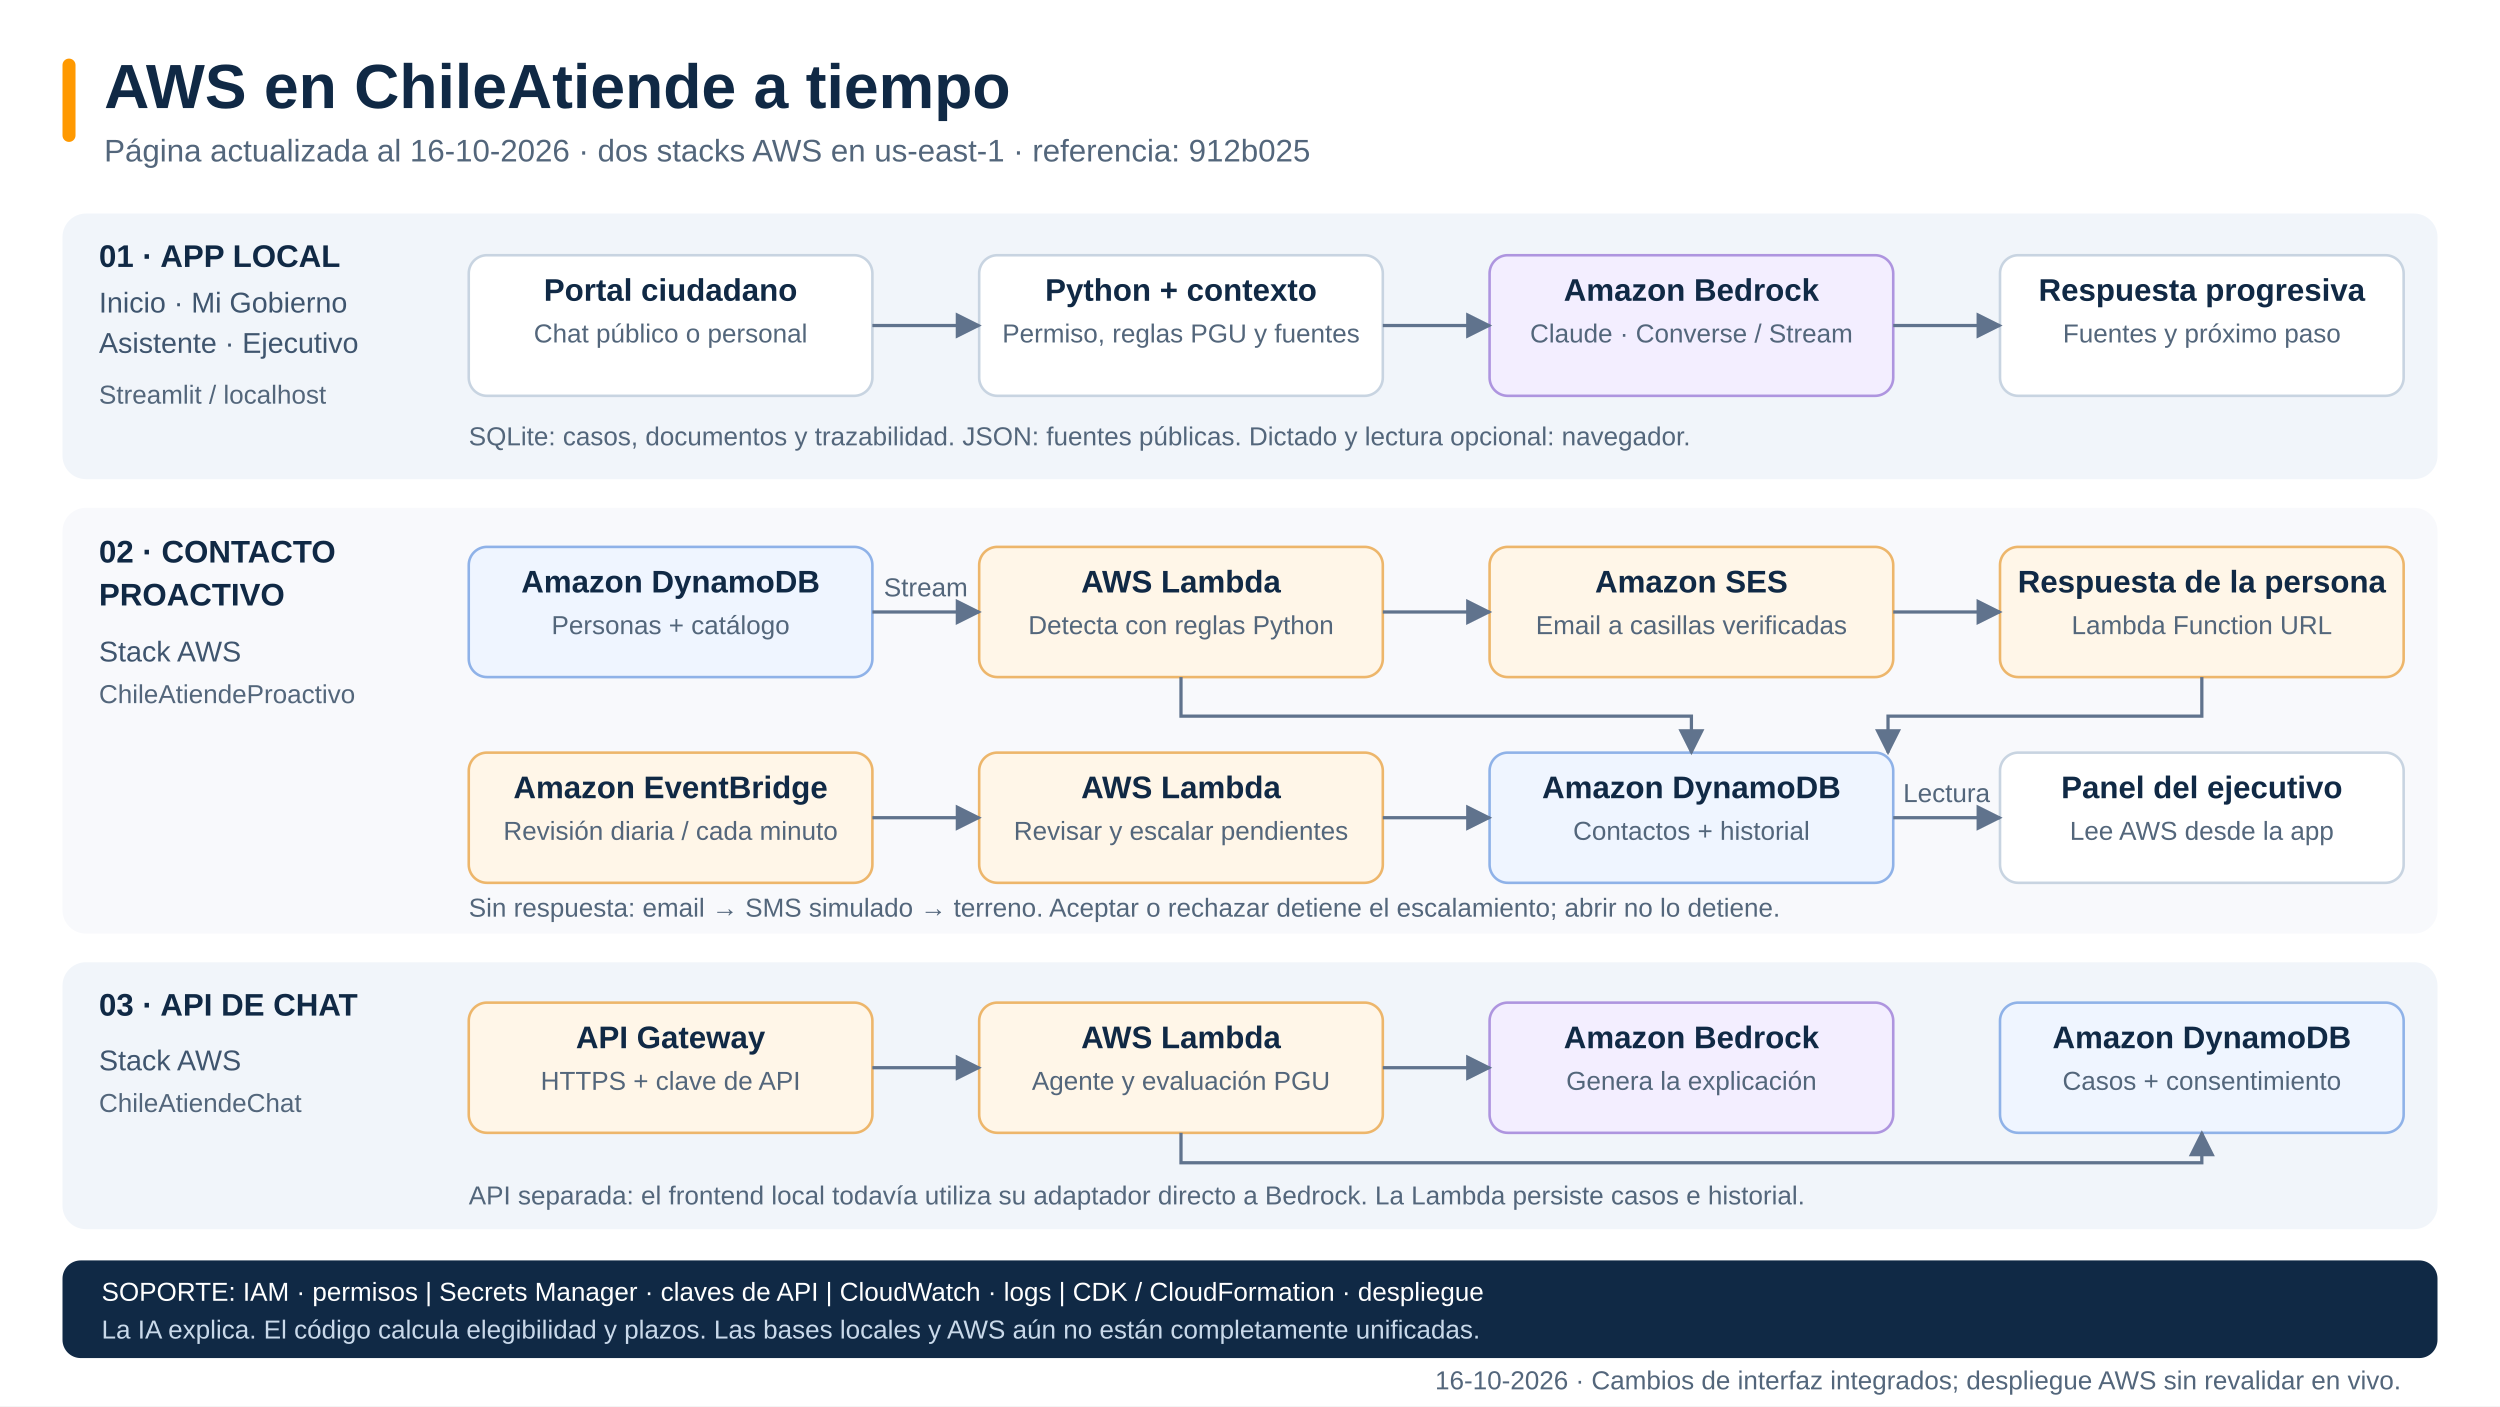
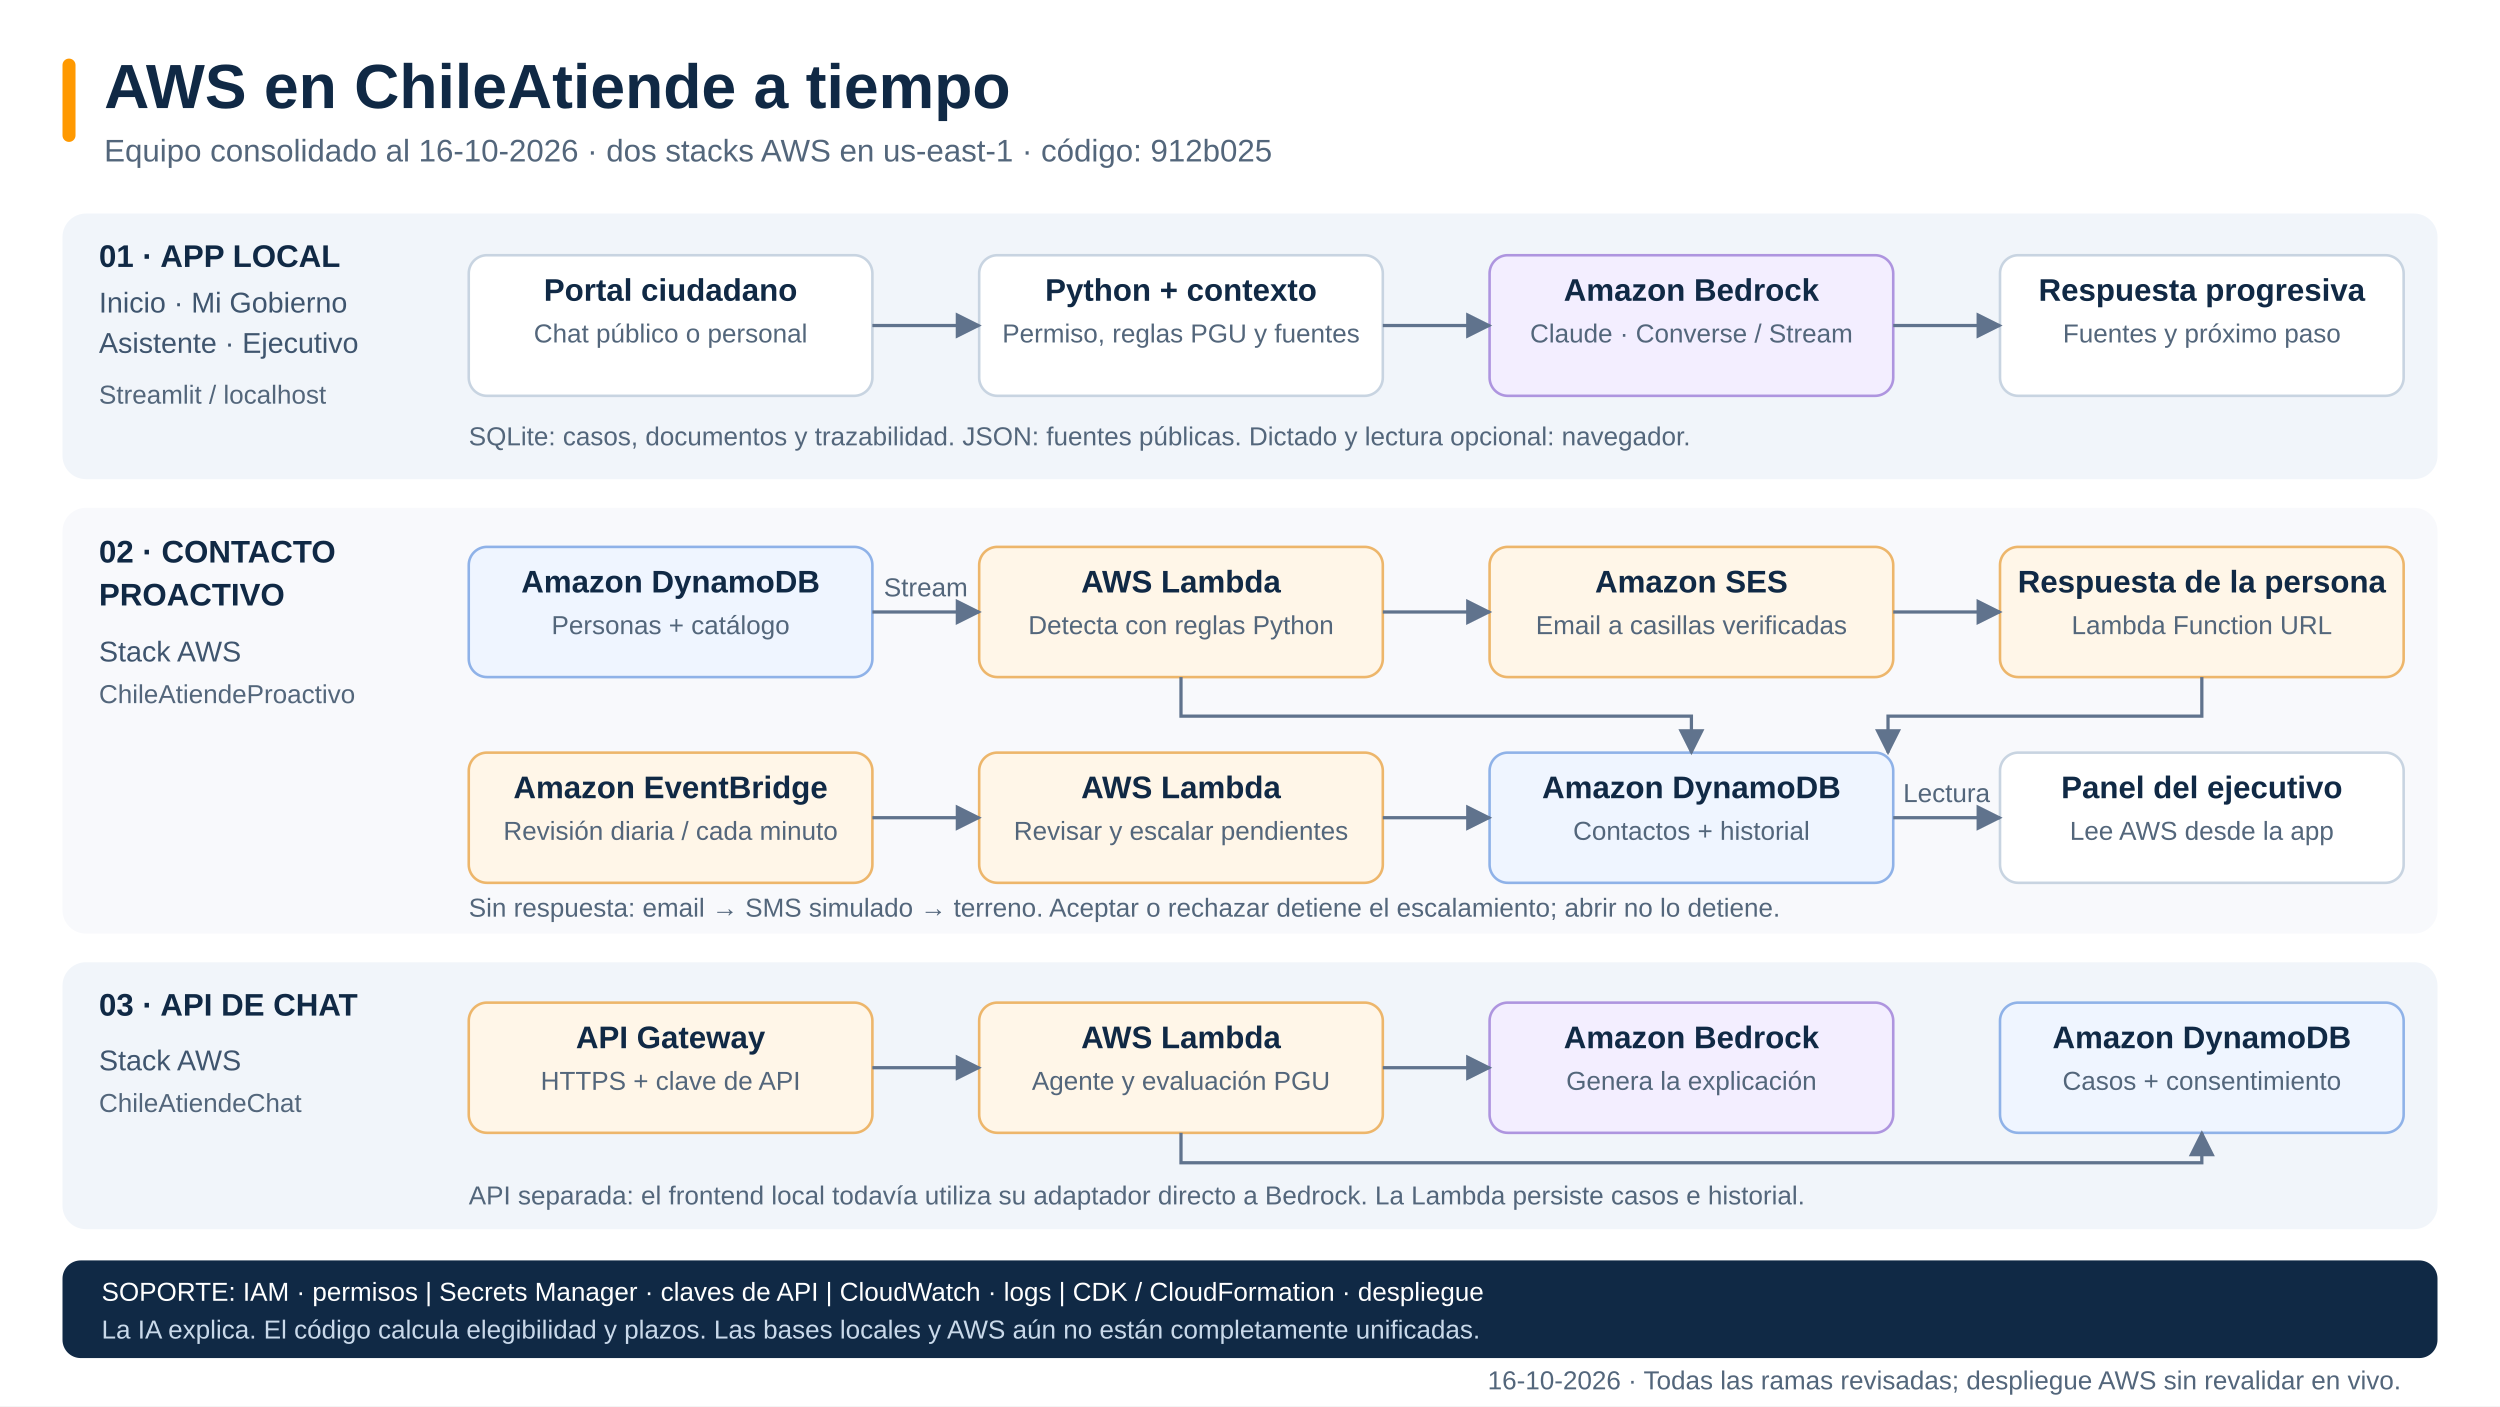
<svg xmlns="http://www.w3.org/2000/svg" width="1920" height="1080" viewBox="0 0 1920 1080">
  <defs>
    <marker id="arrow" viewBox="0 0 10 10" refX="9" refY="5" markerWidth="8" markerHeight="8" orient="auto-start-reverse">
      <path d="M0,0 L10,5 L0,10 Z" fill="#60738d" />
    </marker>
  </defs>
  <style>
text{font-family:Arial,Helvetica,sans-serif}
.title{font-size:48px;font-weight:700;fill:#102945}
.subtitle{font-size:24px;fill:#53667b}
.label{font-size:24px;font-weight:700;fill:#102945}
.body{font-size:22px;fill:#3f556e}
.small{font-size:20px;fill:#53667b}
</style>
  <rect width="1920" height="1080" fill="#fff" />
  <rect x="48" y="45" width="10" height="64" rx="5" fill="#ff9900" />
  <text x="80" y="83" class="title">AWS en ChileAtiende a tiempo</text>
  <text x="80" y="124" class="subtitle">
- Página actualizada al 16-10-2026 · dos stacks AWS en us-east-1 · referencia: 912b025
+ Equipo consolidado al 16-10-2026 · dos stacks AWS en us-east-1 · código: 912b025
</text>
  <rect x="48" y="164" width="1824" height="204" rx="18" fill="#f1f5fa" stroke="none" stroke-width="2" />
  <text x="76" y="205" class="label" text-anchor="start">01 · APP LOCAL</text>
  <text x="76" y="240" class="body" text-anchor="start">Inicio · Mi Gobierno</text>
  <text x="76" y="271" class="body" text-anchor="start">Asistente · Ejecutivo</text>
  <text x="76" y="310" class="small" text-anchor="start">Streamlit / localhost</text>
  <rect x="360" y="196" width="310" height="108" rx="14" fill="#fff" stroke="#c8d4e1" stroke-width="2" />
  <text x="515.0" y="231" class="label" text-anchor="middle">Portal ciudadano</text>
  <text x="515.0" y="263" class="small" text-anchor="middle">Chat público o personal</text>
  <rect x="752" y="196" width="310" height="108" rx="14" fill="#fff" stroke="#c8d4e1" stroke-width="2" />
  <text x="907.0" y="231" class="label" text-anchor="middle">Python + contexto</text>
  <text x="907.0" y="263" class="small" text-anchor="middle">Permiso, reglas PGU y fuentes</text>
  <rect x="1144" y="196" width="310" height="108" rx="14" fill="#f3eeff" stroke="#ae95df" stroke-width="2" />
  <text x="1299.0" y="231" class="label" text-anchor="middle">Amazon Bedrock</text>
  <text x="1299.0" y="263" class="small" text-anchor="middle">Claude · Converse / Stream</text>
  <path d="M670,250 L752,250" stroke="#60738d" fill="none" stroke-width="2.5" marker-end="url(#arrow)" />
  <path d="M1062,250 L1144,250" stroke="#60738d" fill="none" stroke-width="2.5" marker-end="url(#arrow)" />
  <rect x="1536" y="196" width="310" height="108" rx="14" fill="#fff" stroke="#c8d4e1" stroke-width="2" />
  <text x="1691.0" y="231" class="label" text-anchor="middle">Respuesta progresiva</text>
  <text x="1691.0" y="263" class="small" text-anchor="middle">Fuentes y próximo paso</text>
  <path d="M1454,250 L1536,250" stroke="#60738d" fill="none" stroke-width="2.5" marker-end="url(#arrow)" />
  <text x="360" y="342" class="small" text-anchor="start">SQLite: casos, documentos y trazabilidad. JSON: fuentes públicas. Dictado y lectura opcional: navegador.</text>
  <rect x="48" y="390" width="1824" height="327" rx="18" fill="#f8f9fc" stroke="none" stroke-width="2" />
  <text x="76" y="432" class="label" text-anchor="start">02 · CONTACTO</text>
  <text x="76" y="465" class="label" text-anchor="start">PROACTIVO</text>
  <text x="76" y="508" class="body" text-anchor="start">Stack AWS</text>
  <text x="76" y="540" class="small" text-anchor="start">ChileAtiendeProactivo</text>
  <rect x="360" y="420" width="310" height="100" rx="14" fill="#eff5ff" stroke="#8fb2e8" stroke-width="2" />
  <text x="515.0" y="455" class="label" text-anchor="middle">Amazon DynamoDB</text>
  <text x="515.0" y="487" class="small" text-anchor="middle">Personas + catálogo</text>
  <rect x="752" y="420" width="310" height="100" rx="14" fill="#fff6e8" stroke="#edb66b" stroke-width="2" />
  <text x="907.0" y="455" class="label" text-anchor="middle">AWS Lambda</text>
  <text x="907.0" y="487" class="small" text-anchor="middle">Detecta con reglas Python</text>
  <rect x="1144" y="420" width="310" height="100" rx="14" fill="#fff6e8" stroke="#edb66b" stroke-width="2" />
  <text x="1299.0" y="455" class="label" text-anchor="middle">Amazon SES</text>
  <text x="1299.0" y="487" class="small" text-anchor="middle">Email a casillas verificadas</text>
  <rect x="1536" y="420" width="310" height="100" rx="14" fill="#fff6e8" stroke="#edb66b" stroke-width="2" />
  <text x="1691.0" y="455" class="label" text-anchor="middle">Respuesta de la persona</text>
  <text x="1691.0" y="487" class="small" text-anchor="middle">Lambda Function URL</text>
  <path d="M670,470 L752,470" stroke="#60738d" fill="none" stroke-width="2.5" marker-end="url(#arrow)" />
  <text x="711.0" y="458.0" class="small" text-anchor="middle">Stream</text>
  <path d="M1062,470 L1144,470" stroke="#60738d" fill="none" stroke-width="2.5" marker-end="url(#arrow)" />
  <path d="M1454,470 L1536,470" stroke="#60738d" fill="none" stroke-width="2.5" marker-end="url(#arrow)" />
  <rect x="360" y="578" width="310" height="100" rx="14" fill="#fff6e8" stroke="#edb66b" stroke-width="2" />
  <text x="515.0" y="613" class="label" text-anchor="middle">Amazon EventBridge</text>
  <text x="515.0" y="645" class="small" text-anchor="middle">Revisión diaria / cada minuto</text>
  <rect x="752" y="578" width="310" height="100" rx="14" fill="#fff6e8" stroke="#edb66b" stroke-width="2" />
  <text x="907.0" y="613" class="label" text-anchor="middle">AWS Lambda</text>
  <text x="907.0" y="645" class="small" text-anchor="middle">Revisar y escalar pendientes</text>
  <rect x="1144" y="578" width="310" height="100" rx="14" fill="#eff5ff" stroke="#8fb2e8" stroke-width="2" />
  <text x="1299.0" y="613" class="label" text-anchor="middle">Amazon DynamoDB</text>
  <text x="1299.0" y="645" class="small" text-anchor="middle">Contactos + historial</text>
  <rect x="1536" y="578" width="310" height="100" rx="14" fill="#fff" stroke="#c8d4e1" stroke-width="2" />
  <text x="1691.0" y="613" class="label" text-anchor="middle">Panel del ejecutivo</text>
  <text x="1691.0" y="645" class="small" text-anchor="middle">Lee AWS desde la app</text>
  <path d="M670,628 L752,628" stroke="#60738d" fill="none" stroke-width="2.5" marker-end="url(#arrow)" />
  <path d="M1062,628 L1144,628" stroke="#60738d" fill="none" stroke-width="2.5" marker-end="url(#arrow)" />
  <path d="M1454,628 L1536,628" stroke="#60738d" fill="none" stroke-width="2.5" marker-end="url(#arrow)" />
  <text x="1495.0" y="616.0" class="small" text-anchor="middle">Lectura</text>
  <path d="M907,520 L907,550 L1299,550 L1299,578" stroke="#60738d" fill="none" stroke-width="2.5" marker-end="url(#arrow)" />
  <path d="M1691,520 L1691,550 L1450,550 L1450,578" stroke="#60738d" fill="none" stroke-width="2.5" marker-end="url(#arrow)" />
  <text x="360" y="704" class="small" text-anchor="start">Sin respuesta: email → SMS simulado → terreno. Aceptar o rechazar detiene el escalamiento; abrir no lo detiene.</text>
  <rect x="48" y="739" width="1824" height="205" rx="18" fill="#f1f5fa" stroke="none" stroke-width="2" />
  <text x="76" y="780" class="label" text-anchor="start">03 · API DE CHAT</text>
  <text x="76" y="822" class="body" text-anchor="start">Stack AWS</text>
  <text x="76" y="854" class="small" text-anchor="start">ChileAtiendeChat</text>
  <rect x="360" y="770" width="310" height="100" rx="14" fill="#fff6e8" stroke="#edb66b" stroke-width="2" />
  <text x="515.0" y="805" class="label" text-anchor="middle">API Gateway</text>
  <text x="515.0" y="837" class="small" text-anchor="middle">HTTPS + clave de API</text>
  <rect x="752" y="770" width="310" height="100" rx="14" fill="#fff6e8" stroke="#edb66b" stroke-width="2" />
  <text x="907.0" y="805" class="label" text-anchor="middle">AWS Lambda</text>
  <text x="907.0" y="837" class="small" text-anchor="middle">Agente y evaluación PGU</text>
  <rect x="1144" y="770" width="310" height="100" rx="14" fill="#f3eeff" stroke="#ae95df" stroke-width="2" />
  <text x="1299.0" y="805" class="label" text-anchor="middle">Amazon Bedrock</text>
  <text x="1299.0" y="837" class="small" text-anchor="middle">Genera la explicación</text>
  <rect x="1536" y="770" width="310" height="100" rx="14" fill="#eff5ff" stroke="#8fb2e8" stroke-width="2" />
  <text x="1691.0" y="805" class="label" text-anchor="middle">Amazon DynamoDB</text>
  <text x="1691.0" y="837" class="small" text-anchor="middle">Casos + consentimiento</text>
  <path d="M670,820 L752,820" stroke="#60738d" fill="none" stroke-width="2.5" marker-end="url(#arrow)" />
  <path d="M1062,820 L1144,820" stroke="#60738d" fill="none" stroke-width="2.5" marker-end="url(#arrow)" />
  <path d="M907,870 L907,893 L1691,893 L1691,870" stroke="#60738d" fill="none" stroke-width="2.5" marker-end="url(#arrow)" />
  <text x="360" y="925" class="small" text-anchor="start">API separada: el frontend local todavía utiliza su adaptador directo a Bedrock. La Lambda persiste casos e historial.</text>
  <rect x="48" y="968" width="1824" height="75" rx="14" fill="#102945" stroke="none" stroke-width="2" />
  <text x="78" y="999" class="small" text-anchor="start" style="fill:#fff">SOPORTE: IAM · permisos  |  Secrets Manager · claves de API  |  CloudWatch · logs  |  CDK / CloudFormation · despliegue</text>
  <text x="78" y="1028" class="small" text-anchor="start" style="fill:#c9d9ea">La IA explica. El código calcula elegibilidad y plazos. Las bases locales y AWS aún no están completamente unificadas.</text>
-   <text x="1844" y="1067" class="small" text-anchor="end">16-10-2026 · Cambios de interfaz integrados; despliegue AWS sin revalidar en vivo.</text>
+   <text x="1844" y="1067" class="small" text-anchor="end">16-10-2026 · Todas las ramas revisadas; despliegue AWS sin revalidar en vivo.</text>
</svg>
